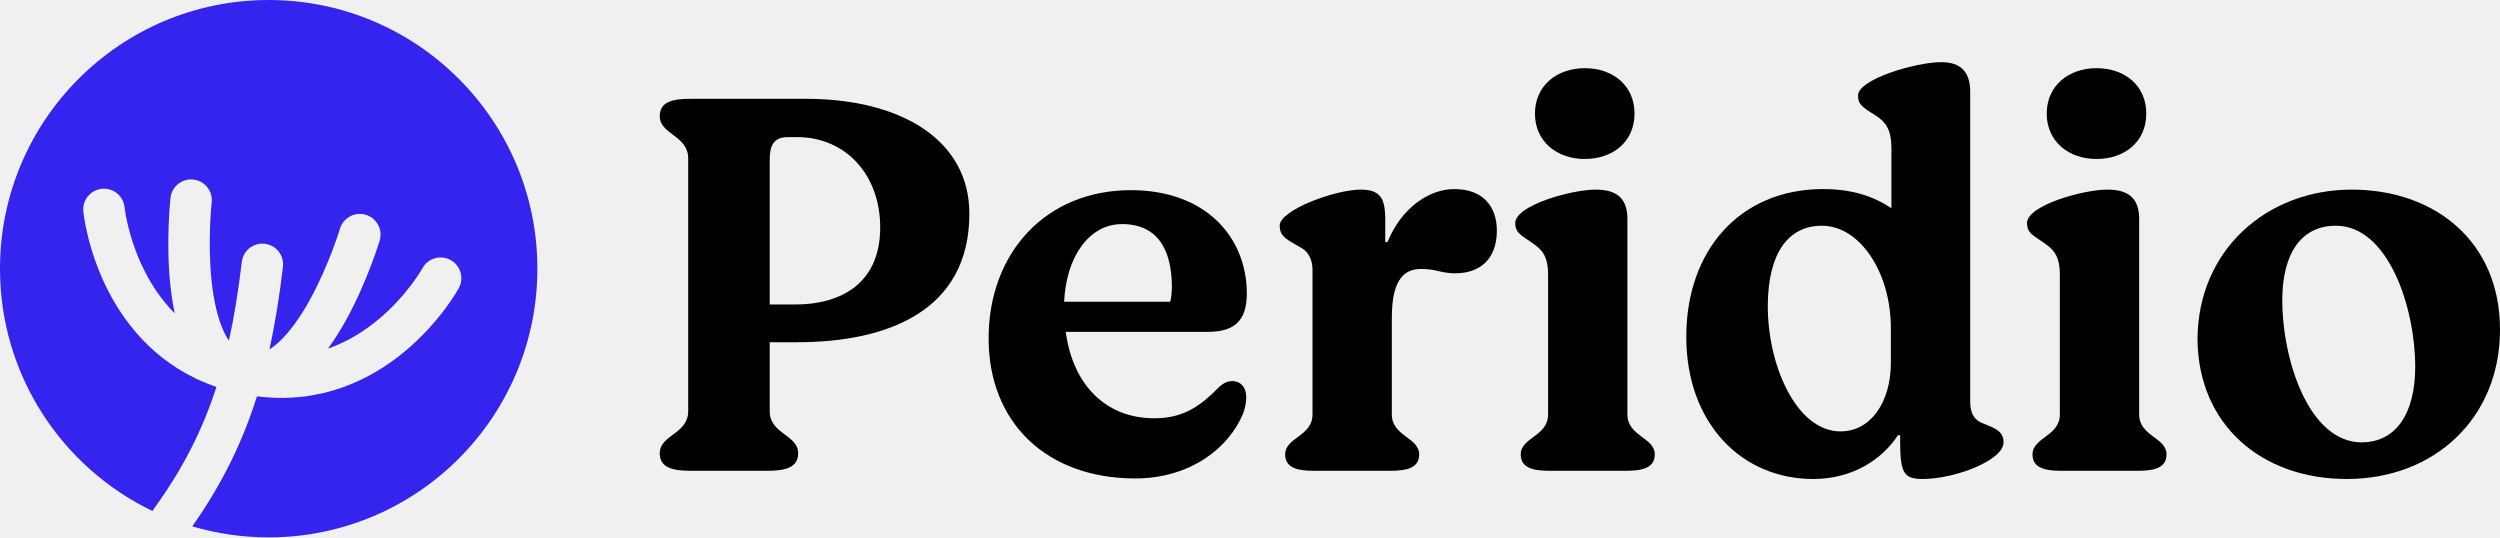
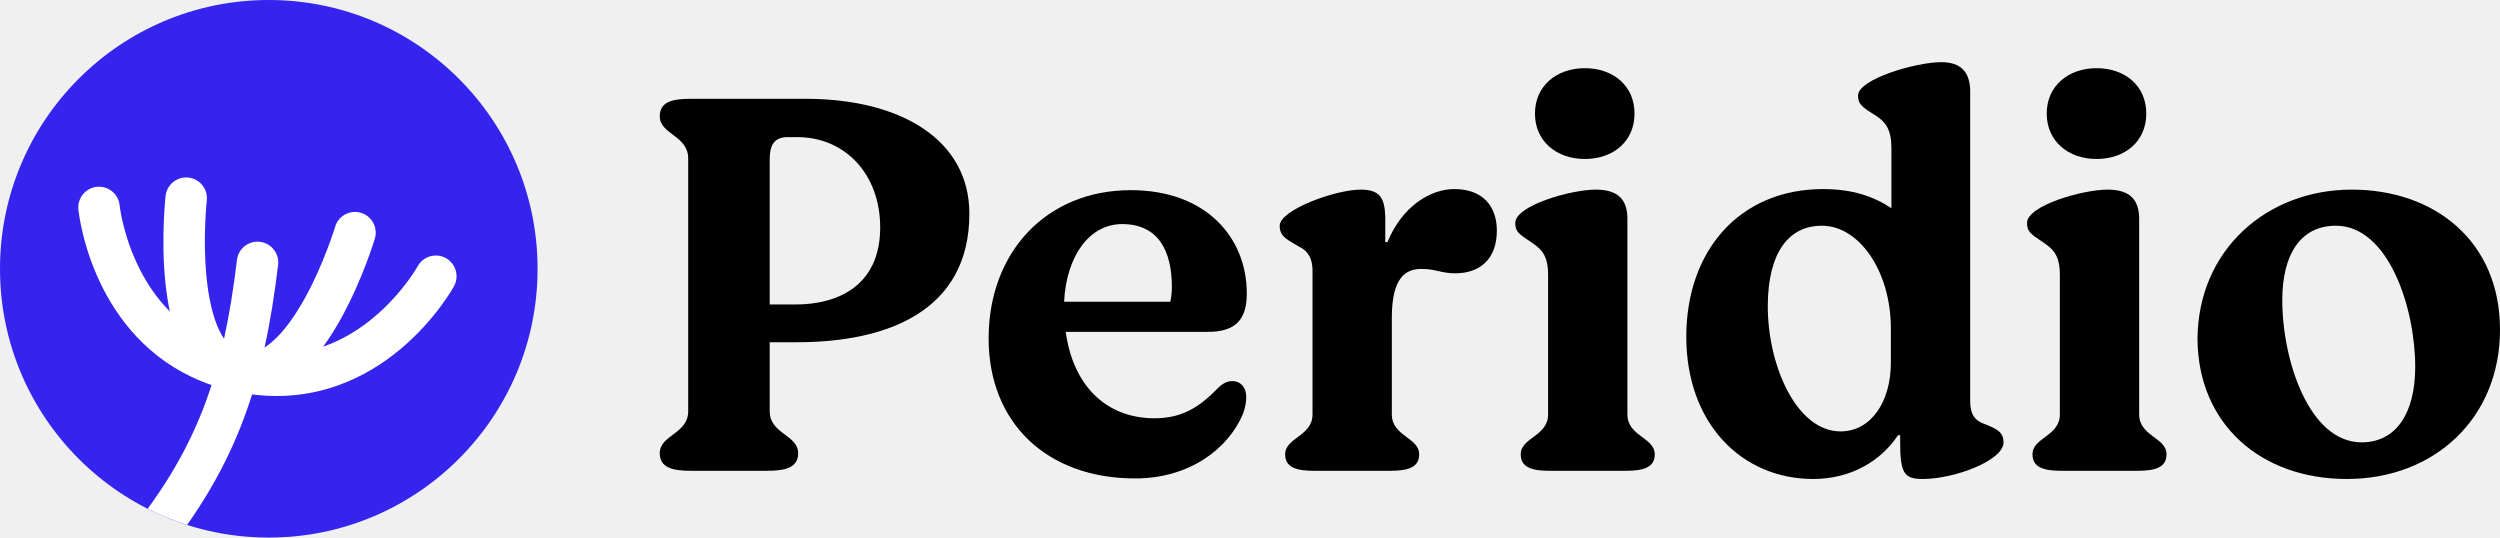
<svg xmlns="http://www.w3.org/2000/svg" width="479" height="103" viewBox="0 0 479 103" fill="none">
  <path d="M152.716 65.572C170.009 65.572 185.731 59.598 185.731 40.942C185.731 26.793 172.63 18.932 154.393 18.932H132.278C128.715 18.932 126.409 19.561 126.409 22.286C126.409 25.745 131.859 25.954 131.859 30.356V78.778C131.859 83.18 126.409 83.284 126.409 86.848C126.409 89.573 128.82 90.202 132.278 90.202H147.056C150.515 90.202 152.926 89.573 152.926 86.848C152.926 83.284 147.476 83.18 147.476 78.778V65.572H152.716ZM150.934 26.269H152.716C162.044 26.269 168.647 33.501 168.647 43.562C168.647 54.567 160.786 58.34 152.402 58.34H147.476V30.566C147.476 27.946 148.209 26.269 150.934 26.269Z" fill="black" />
-   <path d="M236.163 73.013C235.115 73.013 234.277 73.433 233.229 74.481C229.455 78.359 226.102 80.14 221.176 80.14C211.848 80.14 205.559 73.747 204.197 63.581H231.447C236.582 63.581 238.888 61.38 238.888 56.244C238.888 45.449 231.028 36.435 216.669 36.435C200.424 36.435 189.419 48.383 189.419 64.838C189.419 80.979 200.528 91.669 217.507 91.669C227.883 91.669 235.325 86.01 238.155 79.302C238.574 78.149 238.783 77.101 238.783 76.053C238.783 74.166 237.631 73.013 236.163 73.013ZM214.992 42.933C222.014 42.933 224.529 48.174 224.529 54.986C224.529 55.825 224.425 57.082 224.215 57.816H203.882C204.301 49.117 208.703 42.933 214.992 42.933Z" fill="black" />
-   <path d="M251.686 90.202H266.464C269.713 90.202 271.914 89.573 271.914 87.058C271.914 83.808 266.674 83.599 266.674 79.407V60.855C266.674 53.205 269.294 51.528 272.334 51.528C275.163 51.528 276.107 52.366 278.832 52.366C283.548 52.366 286.797 49.641 286.797 44.191C286.797 39.579 284.177 36.226 278.622 36.226C274.115 36.226 268.665 39.475 265.835 46.392H265.416V41.571C265.311 37.903 264.368 36.33 260.7 36.33C255.879 36.33 245.188 40.208 245.188 43.248C245.188 45.449 246.76 45.973 249.59 47.65C250.638 48.383 251.581 49.641 251.477 52.261V79.407C251.477 83.599 246.236 83.808 246.236 87.058C246.236 89.573 248.437 90.202 251.686 90.202Z" fill="black" />
+   <path d="M236.163 73.013C235.115 73.013 234.277 73.433 233.229 74.481C229.455 78.359 226.102 80.14 221.176 80.14C211.848 80.14 205.559 73.747 204.197 63.581H231.447C236.582 63.581 238.888 61.38 238.888 56.244C238.888 45.449 231.028 36.435 216.669 36.435C200.424 36.435 189.419 48.383 189.419 64.838C189.419 80.979 200.528 91.669 217.507 91.669C227.883 91.669 235.325 86.01 238.155 79.302C238.574 78.149 238.783 77.101 238.783 76.053C238.783 74.166 237.63 73.013 236.163 73.013ZM214.992 42.933C222.014 42.933 224.529 48.174 224.529 54.986C224.529 55.825 224.425 57.082 224.215 57.816H203.882C204.301 49.117 208.703 42.933 214.992 42.933Z" fill="black" />
+   <path d="M251.686 90.202H266.464C269.713 90.202 271.914 89.573 271.914 87.058C271.914 83.808 266.674 83.599 266.674 79.407V60.855C266.674 53.205 269.294 51.528 272.333 51.528C275.163 51.528 276.107 52.366 278.832 52.366C283.548 52.366 286.797 49.641 286.797 44.191C286.797 39.579 284.177 36.226 278.622 36.226C274.115 36.226 268.665 39.475 265.835 46.392H265.416V41.571C265.311 37.903 264.368 36.33 260.7 36.33C255.879 36.33 245.188 40.208 245.188 43.248C245.188 45.449 246.76 45.973 249.59 47.65C250.638 48.383 251.581 49.641 251.477 52.261V79.407C251.477 83.599 246.236 83.808 246.236 87.058C246.236 89.573 248.437 90.202 251.686 90.202Z" fill="black" />
  <path d="M303.636 30.461C309.086 30.461 313.174 27.107 313.174 21.762C313.174 16.417 309.086 13.063 303.636 13.063C298.291 13.063 294.098 16.417 294.098 21.762C294.098 27.107 298.291 30.461 303.636 30.461ZM296.823 90.202H311.601C314.85 90.202 317.051 89.573 317.051 87.058C317.051 83.808 311.811 83.599 311.811 79.407V41.676C311.706 38.426 310.239 36.33 305.732 36.33C301.016 36.33 290.325 39.37 290.325 42.724C290.325 44.82 291.688 45.134 294.098 46.916C295.671 48.069 296.614 49.431 296.614 52.576V79.407C296.614 83.599 291.373 83.808 291.373 87.058C291.373 89.573 293.574 90.202 296.823 90.202Z" fill="black" />
-   <path d="M347.408 91.774C354.64 91.774 360.404 88.315 363.654 83.389H364.073V84.752C364.073 90.621 364.806 91.774 368.37 91.774C374.554 91.774 383.881 88.21 383.881 84.752C383.881 82.76 382.519 82.132 380.108 81.188C378.327 80.559 377.488 79.302 377.488 76.891V17.255C377.383 13.797 375.706 11.91 371.933 11.91C367.112 11.91 356.002 15.159 356.002 18.303C356.002 19.98 356.736 20.504 359.461 22.181C361.348 23.439 362.396 24.906 362.396 28.365V39.894C358.937 37.588 354.85 36.226 349.295 36.226C333.364 36.226 323.093 47.964 323.093 64.524C323.093 81.084 333.678 91.774 347.408 91.774ZM352.649 82.656C344.159 82.656 338.604 69.869 338.709 58.34C338.814 48.383 342.692 43.248 349.085 43.248C356.212 43.248 362.291 51.947 362.291 62.952V69.45C362.291 77.101 358.413 82.656 352.649 82.656Z" fill="black" />
-   <path d="M401.689 30.461C407.139 30.461 411.227 27.107 411.227 21.762C411.227 16.417 407.139 13.063 401.689 13.063C396.344 13.063 392.152 16.417 392.152 21.762C392.152 27.107 396.344 30.461 401.689 30.461ZM394.877 90.202H409.655C412.904 90.202 415.105 89.573 415.105 87.058C415.105 83.808 409.864 83.599 409.864 79.407V41.676C409.759 38.426 408.292 36.33 403.785 36.33C399.069 36.33 388.378 39.37 388.378 42.724C388.378 44.82 389.741 45.134 392.152 46.916C393.724 48.069 394.667 49.431 394.667 52.576V79.407C394.667 83.599 389.427 83.808 389.427 87.058C389.427 89.573 391.627 90.202 394.877 90.202Z" fill="black" />
+   <path d="M347.408 91.774C354.64 91.774 360.404 88.315 363.653 83.389H364.073V84.752C364.073 90.621 364.806 91.774 368.37 91.774C374.554 91.774 383.881 88.21 383.881 84.752C383.881 82.76 382.519 82.132 380.108 81.188C378.327 80.559 377.488 79.302 377.488 76.891V17.255C377.383 13.797 375.706 11.91 371.933 11.91C367.112 11.91 356.002 15.159 356.002 18.303C356.002 19.98 356.736 20.504 359.461 22.181C361.348 23.439 362.396 24.906 362.396 28.365V39.894C358.937 37.588 354.85 36.226 349.295 36.226C333.364 36.226 323.093 47.964 323.093 64.524C323.093 81.084 333.678 91.774 347.408 91.774ZM352.649 82.656C344.159 82.656 338.604 69.869 338.709 58.34C338.814 48.383 342.692 43.248 349.085 43.248C356.212 43.248 362.291 51.947 362.291 62.952V69.45C362.291 77.101 358.413 82.656 352.649 82.656Z" fill="black" />
+   <path d="M401.689 30.461C407.139 30.461 411.227 27.107 411.227 21.762C411.227 16.417 407.139 13.063 401.689 13.063C396.344 13.063 392.151 16.417 392.151 21.762C392.151 27.107 396.344 30.461 401.689 30.461ZM394.877 90.202H409.654C412.904 90.202 415.105 89.573 415.105 87.058C415.105 83.808 409.864 83.599 409.864 79.407V41.676C409.759 38.426 408.292 36.33 403.785 36.33C399.069 36.33 388.378 39.37 388.378 42.724C388.378 44.82 389.741 45.134 392.151 46.916C393.724 48.069 394.667 49.431 394.667 52.576V79.407C394.667 83.599 389.426 83.808 389.426 87.058C389.426 89.573 391.627 90.202 394.877 90.202Z" fill="black" />
  <path d="M449.654 91.774C466.423 91.774 479 80.14 479 63.161C479 46.182 466.423 36.33 450.597 36.33C434.352 36.33 421.146 47.859 421.041 64.943C421.146 81.293 433.199 91.774 449.654 91.774ZM452.483 84.752C442.422 84.752 437.286 69.031 437.286 57.502C437.286 48.803 440.745 43.248 447.557 43.248C457.619 43.248 462.755 58.969 462.755 70.288C462.755 79.197 459.086 84.752 452.483 84.752Z" fill="black" />
-   <path fill-rule="evenodd" clip-rule="evenodd" d="M51.48 102.961C79.912 102.961 102.961 79.912 102.961 51.48C102.961 23.049 79.912 0 51.48 0C23.049 0 0 23.049 0 51.48C0 71.939 11.934 89.61 29.22 97.912C29.307 97.747 29.407 97.587 29.52 97.431C35.113 89.729 38.854 82.247 41.472 74.138C30.664 70.445 24.344 62.748 20.753 55.772C18.716 51.813 17.529 48.047 16.849 45.274C16.507 43.883 16.29 42.727 16.156 41.904C16.111 41.629 16.048 41.171 15.966 40.529L15.965 40.519C15.965 40.514 15.964 40.512 15.964 40.511C15.751 38.328 17.346 36.386 19.528 36.172C21.707 35.959 23.647 37.55 23.866 39.727C23.916 40.117 23.959 40.419 23.993 40.632C24.097 41.272 24.274 42.219 24.56 43.382C25.133 45.717 26.13 48.867 27.813 52.138C29.202 54.836 31.038 57.589 33.481 60.044C33.081 58.163 32.807 56.265 32.621 54.445C32.186 50.189 32.2 46.067 32.317 43.035C32.376 41.512 32.461 40.247 32.533 39.356C32.557 39.058 32.6 38.587 32.663 37.943L32.666 37.919L32.667 37.909C32.912 35.728 34.876 34.16 37.055 34.404C39.233 34.649 40.801 36.613 40.558 38.791L40.557 38.793L40.556 38.801C40.505 39.33 40.469 39.727 40.447 39.992C40.383 40.791 40.305 41.945 40.251 43.342C40.142 46.152 40.135 49.875 40.52 53.637C40.91 57.452 41.677 61.024 42.958 63.688C43.246 64.288 43.546 64.815 43.857 65.275C44.9 60.562 45.685 55.575 46.331 50.178C46.592 48.001 48.568 46.447 50.745 46.708C52.922 46.968 54.476 48.944 54.215 51.122C53.547 56.708 52.724 61.942 51.62 66.944C52.117 66.631 52.632 66.243 53.167 65.774C55.391 63.825 57.497 60.84 59.352 57.484C61.181 54.175 62.635 50.747 63.637 48.12C64.136 46.813 64.516 45.721 64.77 44.961C64.855 44.708 64.977 44.329 65.137 43.822L65.14 43.814C65.77 41.714 67.982 40.522 70.082 41.151C72.182 41.781 73.375 43.993 72.745 46.094C72.745 46.094 72.745 46.095 72.745 46.096L72.742 46.106C72.542 46.739 72.395 47.196 72.3 47.479C72.017 48.327 71.599 49.525 71.056 50.949C69.975 53.784 68.371 57.581 66.301 61.325C65.293 63.149 64.142 65.021 62.846 66.79C66.609 65.479 69.805 63.447 72.447 61.256C75.279 58.907 77.431 56.401 78.875 54.477C79.593 53.519 80.127 52.718 80.474 52.169C80.589 51.987 80.745 51.729 80.942 51.395L80.946 51.388C82.001 49.47 84.41 48.767 86.33 49.818C88.254 50.871 88.96 53.283 87.907 55.207C87.574 55.776 87.333 56.178 87.185 56.413C86.739 57.118 86.086 58.096 85.226 59.242C83.512 61.526 80.943 64.525 77.517 67.367C71.125 72.669 61.605 77.514 49.234 75.932C46.527 84.526 42.646 92.599 36.838 100.849C41.479 102.223 46.393 102.961 51.48 102.961Z" fill="#3424EE" />
+   <circle cx="51.5" cy="51.5" r="51.5" fill="#3424EE" />
+   <path fill-rule="evenodd" clip-rule="evenodd" d="M35.842 100.577C33.236 99.746 30.72 98.713 28.312 97.497C28.392 97.353 28.481 97.213 28.58 97.076C34.175 89.371 37.918 81.885 40.537 73.773C29.724 70.08 23.402 62.38 19.81 55.4C17.772 51.441 16.584 47.673 15.904 44.899C15.562 43.507 15.345 42.351 15.211 41.527C15.144 41.115 15.098 40.785 15.068 40.549C15.053 40.431 15.033 40.267 15.033 40.267L15.019 40.133C14.805 37.95 16.401 36.007 18.584 35.794C20.764 35.58 22.705 37.171 22.924 39.35L22.927 39.377C22.93 39.408 22.936 39.462 22.946 39.539C22.966 39.692 22.999 39.935 23.051 40.255C23.155 40.895 23.332 41.843 23.618 43.006C24.191 45.342 25.188 48.493 26.873 51.766C28.262 54.465 30.099 57.219 32.543 59.675C32.142 57.793 31.869 55.894 31.682 54.073C31.247 49.816 31.261 45.692 31.378 42.659C31.437 41.136 31.523 39.87 31.594 38.978C31.63 38.532 31.663 38.179 31.687 37.932L31.728 37.529C31.973 35.349 33.938 33.78 36.118 34.025C38.297 34.27 39.865 36.234 39.622 38.413L39.622 38.415L39.621 38.423L39.615 38.475C39.61 38.524 39.602 38.6 39.592 38.702C39.572 38.907 39.544 39.216 39.512 39.615C39.448 40.414 39.369 41.568 39.315 42.966C39.206 45.777 39.199 49.502 39.584 53.265C39.975 57.082 40.742 60.654 42.023 63.32C42.312 63.92 42.611 64.447 42.923 64.908C43.966 60.193 44.752 55.204 45.398 49.805C45.658 47.627 47.635 46.073 49.813 46.333C51.991 46.594 53.545 48.571 53.285 50.749C52.616 56.337 51.793 61.573 50.688 66.577C51.186 66.264 51.701 65.876 52.236 65.407C54.461 63.457 56.568 60.471 58.424 57.113C60.254 53.803 61.708 50.373 62.71 47.745C63.209 46.438 63.59 45.345 63.844 44.586C63.971 44.206 64.066 43.911 64.128 43.714C64.159 43.616 64.181 43.543 64.196 43.496L64.211 43.447L64.213 43.439L64.214 43.437C64.844 41.337 67.057 40.145 69.158 40.774C71.259 41.404 72.452 43.618 71.822 45.719L71.788 45.831C71.768 45.896 71.739 45.989 71.702 46.107C71.627 46.343 71.519 46.68 71.377 47.105C71.093 47.953 70.675 49.151 70.132 50.576C69.05 53.412 67.446 57.21 65.376 60.956C64.367 62.781 63.215 64.654 61.919 66.423C65.684 65.111 68.881 63.079 71.524 60.887C74.357 58.537 76.51 56.029 77.954 54.105C78.672 53.147 79.206 52.346 79.553 51.797C79.727 51.523 79.853 51.313 79.931 51.18C79.97 51.113 79.997 51.065 80.012 51.039L80.022 51.022L80.023 51.02L80.024 51.017L80.026 51.015C81.081 49.096 83.49 48.393 85.412 49.445C87.336 50.498 88.043 52.911 86.99 54.835L86.924 54.952C86.89 55.014 86.842 55.096 86.782 55.199C86.662 55.404 86.49 55.69 86.267 56.042C85.821 56.748 85.167 57.726 84.307 58.872C82.593 61.157 80.023 64.157 76.595 67C70.201 72.304 60.677 77.152 48.301 75.568C45.585 84.194 41.685 92.295 35.842 100.577Z" fill="white" />
</svg>
